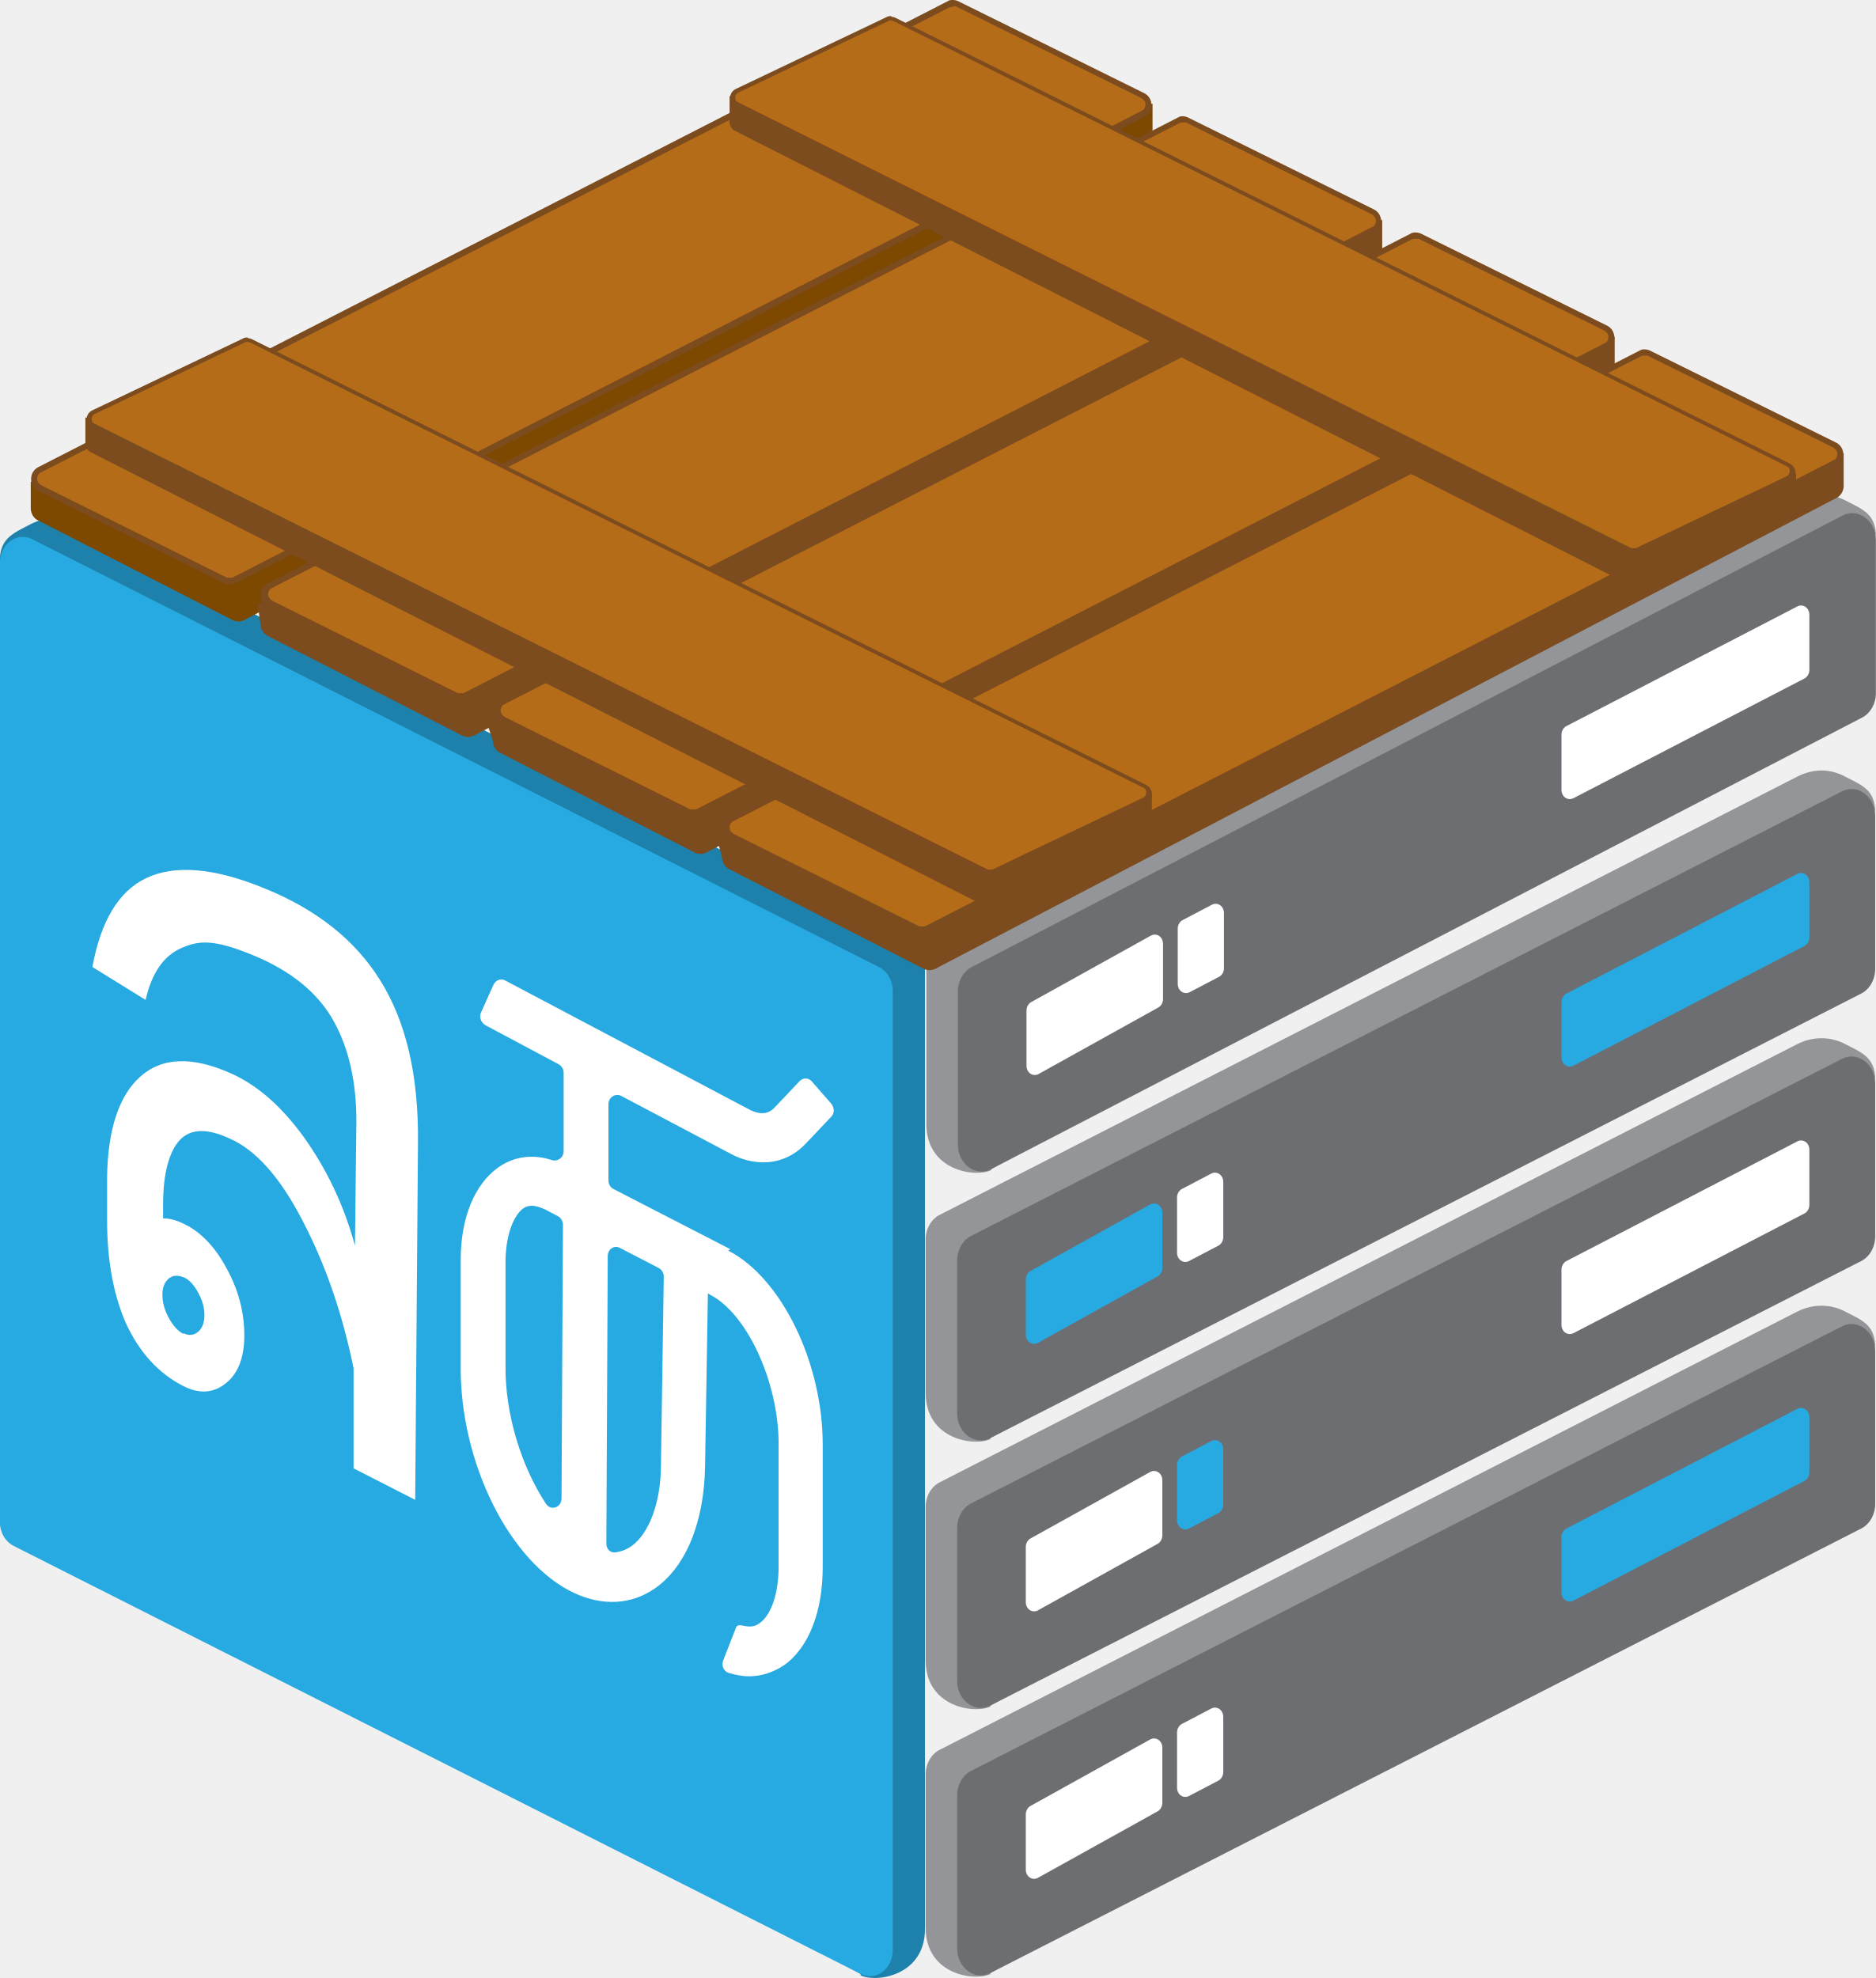
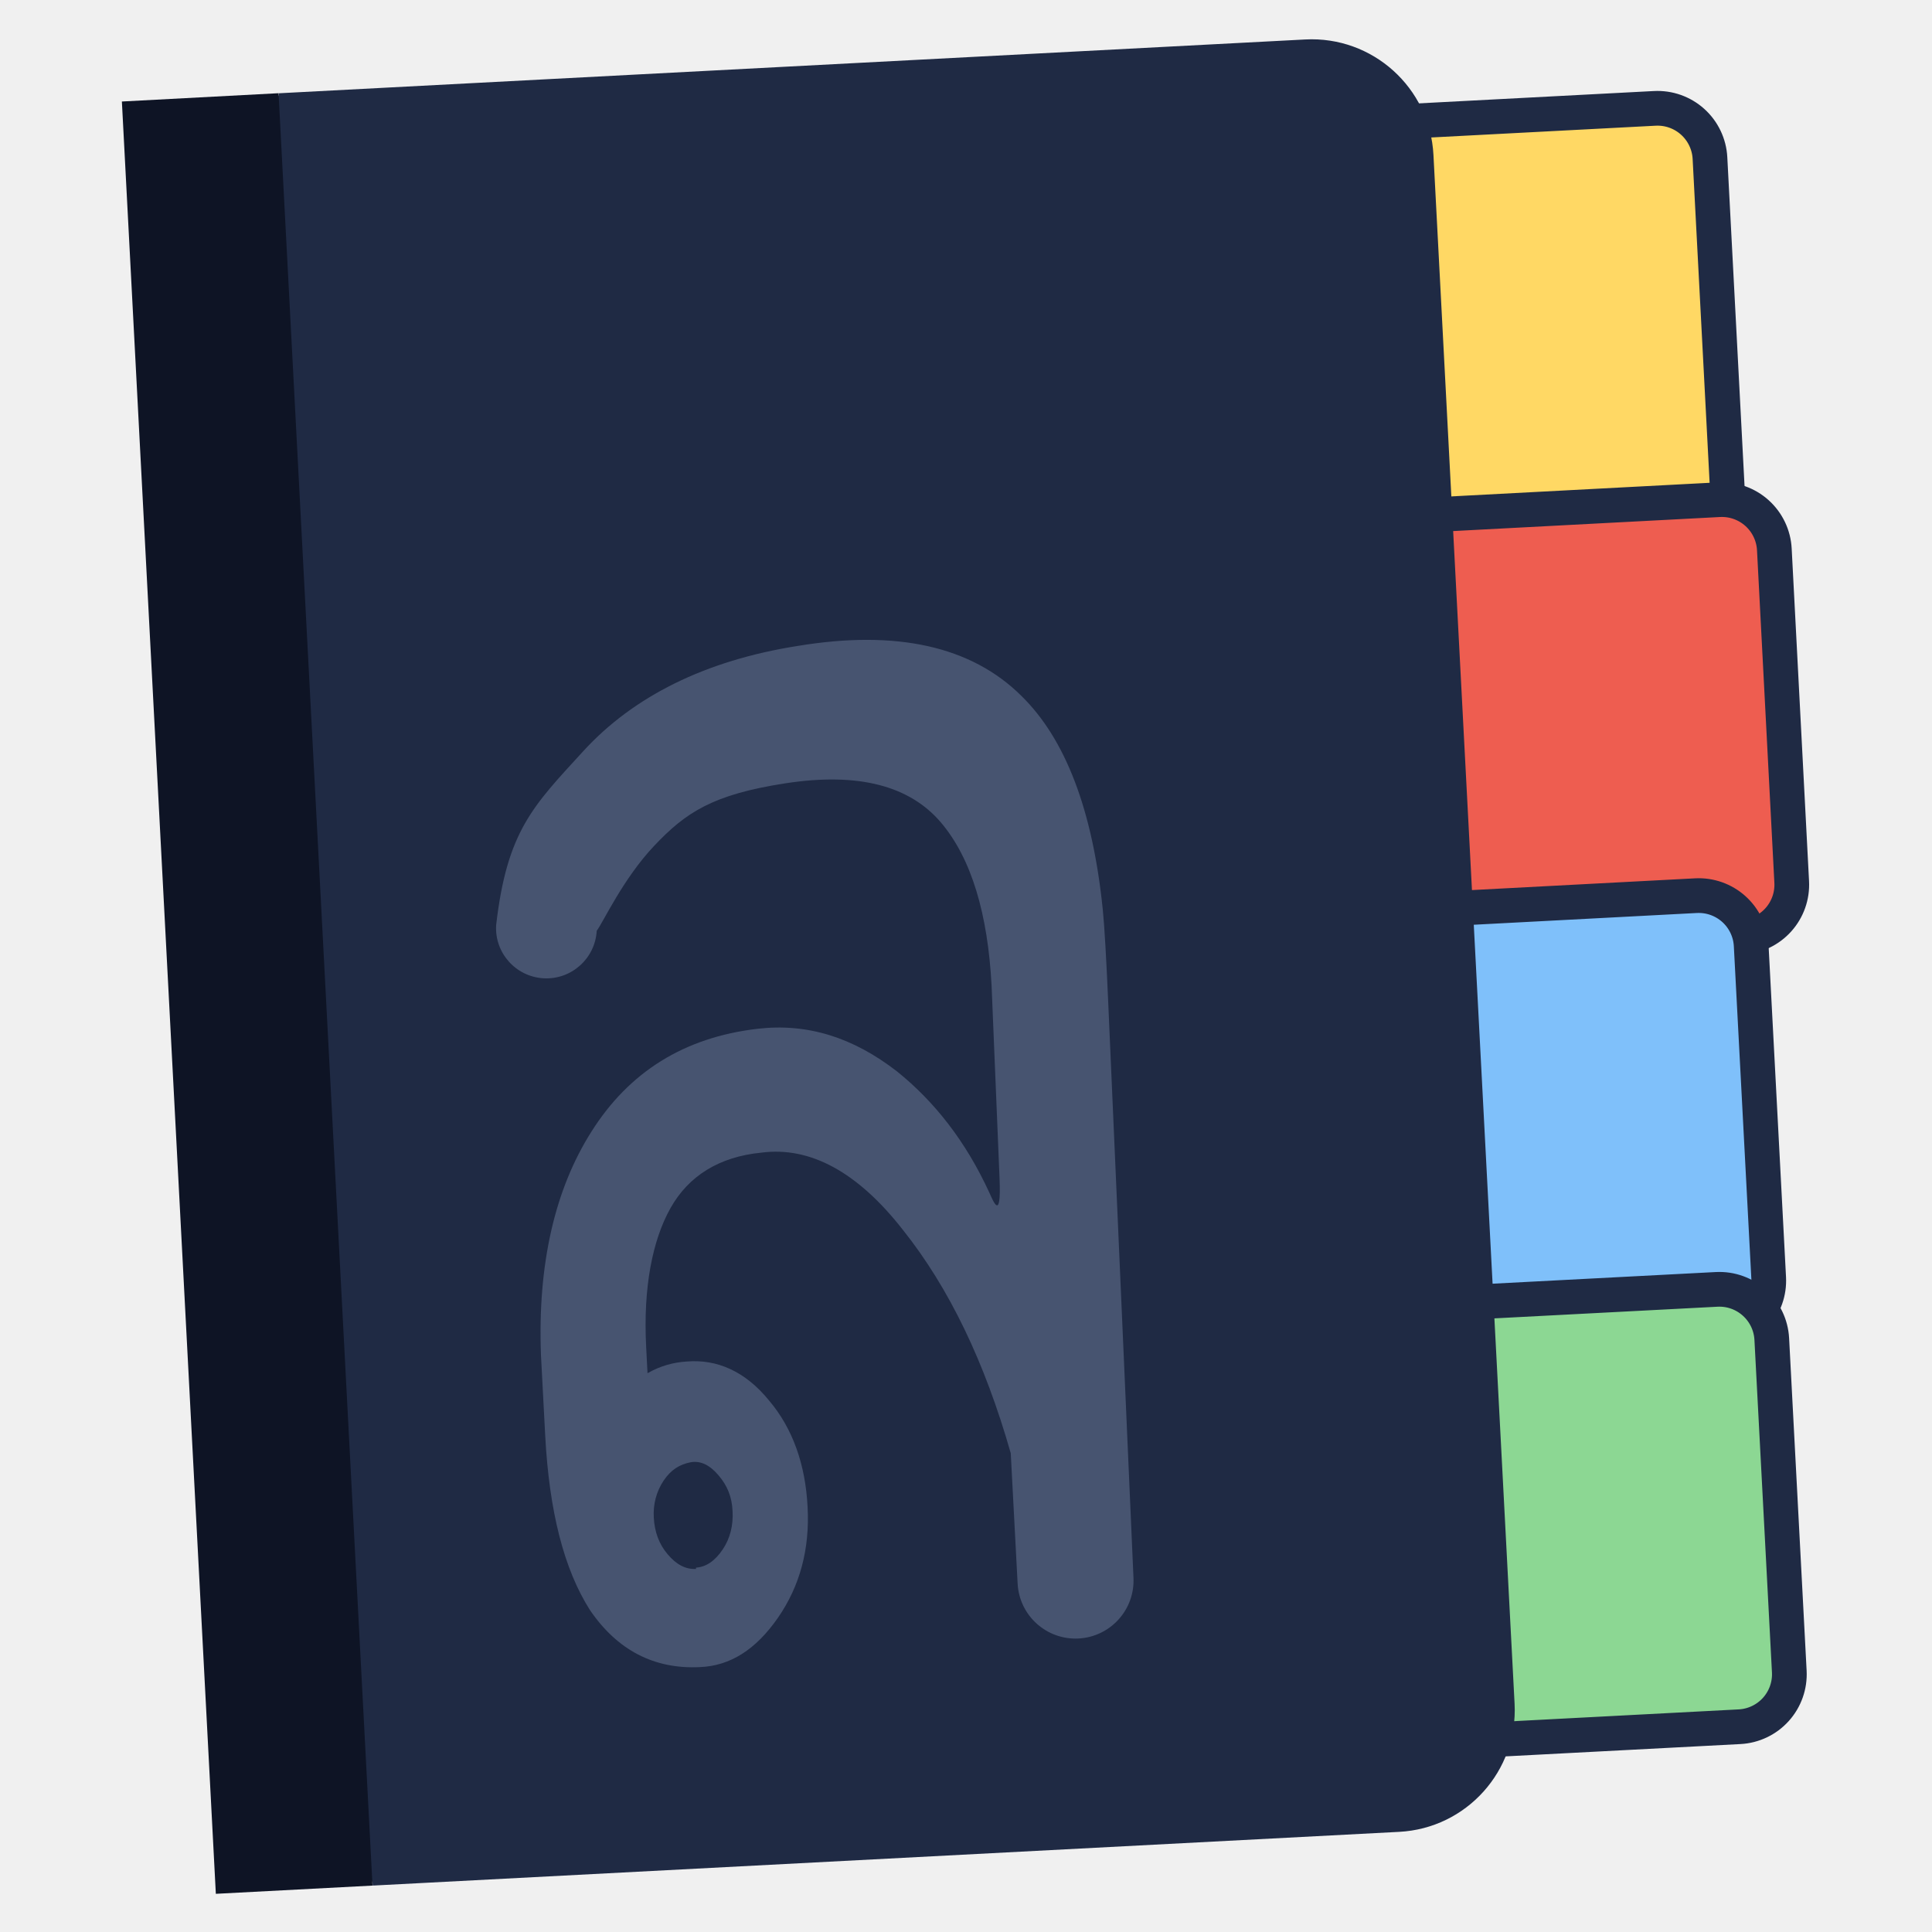
- <svg xmlns="http://www.w3.org/2000/svg" version="1.1" viewBox="0 0 70.882 74.74">
-   <g transform="translate(115.89 -14.817)">
-     <g transform="matrix(.26458 0 0 .26458 -133.91 5.9002)" stroke-width="0px">
-       <path class="cls-2" d="m209.6 200.7 119.8-67.7c1.2-0.6 2-2 2-3.5l4.6-19.6c-0.2-2.9-2-3.5-4.3-4.7s-4.6-1.1-6.8 0l-122.5 63.6c-1.2 0.6-2 2-2 3.5v21.9c0 6.8 7.1 7.7 9.3 6.6z" fill="#939598" />
-       <path class="cls-4" d="m209.6 200.7 124.4-64.5c1.2-0.6 2-2 2-3.5v-21.9c0-2.7-2.5-4.6-4.7-3.5l-124.4 64.5c-1.2 0.6-2 2-2 3.5v21.9c0 2.7 2.5 4.6 4.7 3.5z" fill="#6d6e71" />
-       <path class="cls-10" d="m216.4 187.1 17.1-9.5c0.4-0.2 0.7-0.7 0.7-1.2v-7.9c0-1-0.9-1.6-1.7-1.2l-17.1 9.5c-0.4 0.2-0.7 0.7-0.7 1.2v7.9c0 1 0.9 1.6 1.7 1.2z" fill="#fff" />
-       <path class="cls-2" d="m209.5 239.1 119.8-66.7c1.2-0.6 2-2 2-3.5l4.6-19.6c-0.2-2.9-2-3.5-4.3-4.7s-4.6-1.1-6.8 0l-122.5 62.6c-1.2 0.6-2 2-2 3.5v21.9c0 6.8 7.1 7.7 9.3 6.6z" fill="#939598" />
-       <path class="cls-4" d="m209.5 239.1 124.4-63.5c1.2-0.6 2-2 2-3.5v-21.9c0-2.7-2.5-4.6-4.7-3.5l-124.4 63.5c-1.2 0.6-2 2-2 3.5v21.9c0 2.7 2.5 4.6 4.7 3.5z" fill="#6d6e71" />
-       <path class="cls-9" d="m216.3 225.5 17.1-9.5c0.4-0.2 0.7-0.7 0.7-1.2v-7.9c0-1-0.9-1.6-1.7-1.2l-17.1 9.5c-0.4 0.2-0.7 0.7-0.7 1.2v7.9c0 1 0.9 1.6 1.7 1.2z" fill="#27aae1" />
-       <path class="cls-2" d="m209.5 277.3 119.8-66.7c1.2-0.6 2-2 2-3.5l4.6-19.6c-0.2-2.9-2-3.5-4.3-4.7-2.1-1.1-4.6-1.1-6.8 0l-122.5 62.6c-1.2 0.6-2 2-2 3.5v21.9c0 6.8 7.1 7.7 9.3 6.6z" fill="#939598" />
-       <path class="cls-4" d="m209.5 277.3 124.4-63.5c1.2-0.6 2-2 2-3.5v-21.9c0-2.7-2.5-4.6-4.7-3.5l-124.4 63.5c-1.2 0.6-2 2-2 3.5v21.9c0 2.7 2.5 4.6 4.7 3.5z" fill="#6d6e71" />
-       <path class="cls-10" d="m216.3 263.7 17.1-9.5c0.4-0.2 0.7-0.7 0.7-1.2v-7.9c0-1-0.9-1.6-1.7-1.2l-17.1 9.5c-0.4 0.2-0.7 0.7-0.7 1.2v7.9c0 1 0.9 1.6 1.7 1.2z" fill="#fff" />
-       <path class="cls-2" d="m209.5 315.5 119.8-66.7c1.2-0.6 2-2 2-3.5l4.6-19.6c-0.2-2.9-2-3.5-4.3-4.7-2.1-1.1-4.6-1.1-6.8 0l-122.5 62.6c-1.2 0.6-2 2-2 3.5v21.9c0 6.8 7.1 7.7 9.3 6.6z" fill="#939598" />
-       <path class="cls-4" d="m209.5 315.5 124.4-63.5c1.2-0.6 2-2 2-3.5v-21.9c0-2.7-2.5-4.6-4.7-3.5l-124.4 63.5c-1.2 0.6-2 2-2 3.5v21.9c0 2.7 2.5 4.6 4.7 3.5z" fill="#6d6e71" />
-       <g fill="#fff">
-         <path class="cls-10" d="m216.3 301.9 17.1-9.5c0.4-0.2 0.7-0.7 0.7-1.2v-7.9c0-1-0.9-1.6-1.7-1.2l-17.1 9.5c-0.4 0.2-0.7 0.7-0.7 1.2v7.9c0 1 0.9 1.6 1.7 1.2z" />
-         <path class="cls-10" d="m238 175.4 4.2-2.2c0.4-0.2 0.7-0.7 0.7-1.2v-7.9c0-1-0.9-1.6-1.7-1.2l-4.2 2.2c-0.4 0.2-0.7 0.7-0.7 1.2v7.9c0 1 0.9 1.6 1.7 1.2z" />
-         <path class="cls-10" d="m237.9 213.8 4.2-2.2c0.4-0.2 0.7-0.7 0.7-1.2v-7.9c0-1-0.9-1.6-1.7-1.2l-4.2 2.2c-0.4 0.2-0.7 0.7-0.7 1.2v7.9c0 1 0.9 1.6 1.7 1.2z" />
-       </g>
-       <path class="cls-9" d="m237.9 252 4.2-2.2c0.4-0.2 0.7-0.7 0.7-1.2v-7.9c0-1-0.9-1.6-1.7-1.2l-4.2 2.2c-0.4 0.2-0.7 0.7-0.7 1.2v7.9c0 1 0.9 1.6 1.7 1.2z" fill="#27aae1" />
-       <path class="cls-10" d="m237.9 290.2 4.2-2.2c0.4-0.2 0.7-0.7 0.7-1.2v-7.9c0-1-0.9-1.6-1.7-1.2l-4.2 2.2c-0.4 0.2-0.7 0.7-0.7 1.2v7.9c0 1 0.9 1.6 1.7 1.2z" fill="#fff" />
-       <path class="cls-9" d="m292.8 185.9 33-17.1c0.4-0.2 0.7-0.7 0.7-1.2v-7.9c0-1-0.9-1.6-1.7-1.2l-33 17.1c-0.4 0.2-0.7 0.7-0.7 1.2v7.9c0 1 0.9 1.6 1.7 1.2z" fill="#27aae1" />
-       <path class="cls-10" d="m292.8 224.1 33-17.1c0.4-0.2 0.7-0.7 0.7-1.2v-7.9c0-1-0.9-1.6-1.7-1.2l-33 17.1c-0.4 0.2-0.7 0.7-0.7 1.2v7.9c0 1 0.9 1.6 1.7 1.2z" fill="#fff" />
-       <path class="cls-10" d="m292.8 147.7 33-17.1c0.4-0.2 0.7-0.7 0.7-1.2v-7.9c0-1-0.9-1.6-1.7-1.2l-33 17.1c-0.4 0.2-0.7 0.7-0.7 1.2v7.9c0 1 0.9 1.6 1.7 1.2z" fill="#fff" />
-       <path class="cls-9" d="m292.8 262.3 33-17.1c0.4-0.2 0.7-0.7 0.7-1.2v-7.9c0-1-0.9-1.6-1.7-1.2l-33 17.1c-0.4 0.2-0.7 0.7-0.7 1.2v7.9c0 1 0.9 1.6 1.7 1.2z" fill="#27aae1" />
-       <path class="cls-8" d="m191 315.6-116.4-64.2c-1.2-0.6-2-1.9-2-3.4l-4.5-134.7c0.2-2.8 2-3.5 4.3-4.7s4.6-1.1 6.7 0l119.1 60.2c1.2 0.6 2 1.9 2 3.4v137c0 6.7-7 7.7-9.2 6.6z" fill="#1e81ab" />
-       <path class="cls-9" d="m191 315.6-120.9-61.1c-1.2-0.6-2-1.9-2-3.4v-137c0-2.7 2.4-4.5 4.6-3.4l120.9 61.1c1.2 0.6 2 1.9 2 3.4v137c0 2.7-2.4 4.5-4.6 3.4z" fill="#27aae1" />
-       <path class="cls-3" d="m72.5 102.5v3.8c0 0.7 0.4 1.4 1 1.7l27.9 14.3c0.5 0.2 1 0.2 1.5 0l128.8-67.4c0.6-0.3 1-1 1-1.7v-4.7" fill="#7d4901" />
-       <path class="cls-5" d="m100.9 116.7c-0.2 0-0.4 0-0.6-0.1l-26.5-13.2c-0.5-0.2-0.8-0.7-0.8-1.3s0.3-1.1 0.8-1.3l129.8-66.5c0.2 0 0.4-0.1 0.6-0.1s0.4 0 0.6 0.1l26.5 13.1c0.5 0.2 0.8 0.7 0.8 1.3s-0.3 1.1-0.8 1.3l-129.8 66.6c-0.2 0-0.4 0.1-0.6 0.1z" fill="#b56c19" />
-       <path class="cls-1" d="m204.2 34.6h0.4l26.5 13.1c0.3 0.2 0.6 0.5 0.6 0.9s-0.2 0.8-0.5 0.9l-129.9 66.7h-0.4-0.4l-26.5-13.2c-0.3-0.2-0.6-0.5-0.6-0.9s0.2-0.8 0.5-0.9l129.9-66.5h0.4m0-1c-0.3 0-0.5 0-0.8 0.2l-129.8 66.5c-1.4 0.7-1.4 2.7 0 3.4l26.5 13.2c0.2 0.1 0.5 0.2 0.8 0.2s0.5 0 0.8-0.2l129.8-66.6c1.4-0.7 1.4-2.7 0-3.4l-26.5-13.1c-0.2-0.1-0.5-0.2-0.8-0.2z" fill="#7c4b1e" />
-       <path class="cls-1" d="m104.9 119.9 0.4 2.9c0 0.7 0.4 1.4 1 1.7l27.9 14.3c0.5 0.2 1 0.2 1.5 0l128.8-67.3c0.6-0.3 1-1 1-1.7v-4.7" fill="#7c4b1e" />
-       <path class="cls-5" d="m133.8 133.3c-0.2 0-0.4 0-0.6-0.1l-26.5-13.2c-0.5-0.2-0.8-0.7-0.8-1.3s0.3-1.1 0.8-1.3l129.8-66.5c0.2 0 0.4-0.1 0.6-0.1s0.4 0 0.6 0.1l26.5 13.1c0.5 0.2 0.8 0.7 0.8 1.3s-0.3 1.1-0.8 1.3l-129.8 66.6c-0.2 0-0.4 0.1-0.6 0.1z" fill="#b56c19" />
-       <path class="cls-1" d="m237.1 51.2h0.4l26.5 13.1c0.3 0.2 0.6 0.5 0.6 0.9s-0.2 0.8-0.5 0.9l-129.8 66.6h-0.4-0.4l-26.5-13.2c-0.3-0.2-0.6-0.5-0.6-0.9s0.2-0.8 0.5-0.9l129.8-66.5h0.4m0-0.9c-0.3 0-0.5 0-0.8 0.2l-129.9 66.5c-1.4 0.7-1.4 2.7 0 3.4l26.5 13.2c0.2 0.1 0.5 0.2 0.8 0.2s0.5 0 0.8-0.2l129.8-66.6c1.4-0.7 1.4-2.7 0-3.4l-26.5-13.1c-0.2-0.1-0.5-0.2-0.8-0.2z" fill="#7c4b1e" />
-       <path class="cls-1" d="m137.5 136.5 1 3c0 0.7 0.4 1.4 1 1.7l27.9 14.3c0.5 0.2 1 0.2 1.5 0l128.8-67.3c0.6-0.3 1-1 1-1.7v-4.7" fill="#7c4b1e" />
-       <path class="cls-5" d="m166.9 150c-0.2 0-0.4 0-0.6-0.1l-26.5-13.2c-0.5-0.2-0.8-0.7-0.8-1.3s0.3-1.1 0.8-1.3l129.8-66.5c0.2 0 0.4-0.1 0.6-0.1s0.4 0 0.6 0.1l26.5 13.1c0.5 0.2 0.8 0.7 0.8 1.3s-0.3 1.1-0.8 1.3l-129.8 66.6c-0.2 0-0.4 0.1-0.6 0.1z" fill="#b56c19" />
-       <path class="cls-1" d="m270.3 67.8h0.4l26.5 13.1c0.3 0.2 0.6 0.5 0.6 0.9s-0.2 0.8-0.5 0.9l-129.8 66.6h-0.4-0.4l-26.5-13.2c-0.3-0.2-0.6-0.5-0.6-0.9s0.2-0.8 0.5-0.9l129.8-66.5h0.4m0-0.9c-0.3 0-0.5 0-0.8 0.2l-129.8 66.5c-1.4 0.7-1.4 2.7 0 3.4l26.5 13.2c0.2 0.1 0.5 0.2 0.8 0.2s0.5 0 0.8-0.2l129.8-66.6c1.4-0.7 1.4-2.7 0-3.4l-26.5-13.1c-0.2-0.1-0.5-0.2-0.8-0.2z" fill="#7c4b1e" />
-       <path class="cls-1" d="m170.5 153.4 0.7 2.7c0 0.7 0.4 1.4 1 1.7l27.9 14.3c0.5 0.2 1 0.2 1.5 0l128.8-67.3c0.6-0.3 1-1 1-1.7v-4.7" fill="#7c4b1e" />
-       <path class="cls-5" d="m199.6 166.6c-0.2 0-0.4 0-0.6-0.1l-26.5-13.2c-0.5-0.2-0.8-0.7-0.8-1.3s0.3-1.1 0.8-1.3l129.8-66.5c0.2 0 0.4-0.1 0.6-0.1s0.4 0 0.6 0.1l26.5 13.1c0.5 0.2 0.8 0.7 0.8 1.3s-0.3 1.1-0.8 1.3l-129.8 66.6c-0.2 0-0.4 0.1-0.6 0.1z" fill="#b56c19" />
-       <path class="cls-1" d="m303 84.5h0.4l26.5 13.1c0.3 0.2 0.6 0.5 0.6 0.9s-0.2 0.8-0.5 0.9l-129.8 66.6h-0.4-0.4l-26.5-13.2c-0.3-0.2-0.6-0.5-0.6-0.9s0.2-0.8 0.5-0.9l129.8-66.5h0.4m0-0.9c-0.3 0-0.5 0-0.8 0.2l-129.8 66.5c-1.4 0.7-1.4 2.7 0 3.4l26.5 13.2c0.2 0.1 0.5 0.2 0.8 0.2s0.5 0 0.8-0.2l129.8-66.6c1.4-0.7 1.4-2.7 0-3.4l-26.5-13.1c-0.2-0.1-0.5-0.2-0.8-0.2z" fill="#7c4b1e" />
-       <path class="cls-7" d="m187.8 38.2" fill="#58595b" />
-       <path class="cls-7" d="m187.8 40.7" fill="#58595b" />
-       <path class="cls-1" d="m232.6 147.3v2.9c0 0.6-0.3 1.1-0.8 1.3l-22.8 11.1c-0.4 0.2-0.9 0.2-1.2 0l-126.7-64.3c-0.5-0.2-0.8-0.8-0.8-1.3v-3.7" fill="#7c4b1e" />
-       <path class="cls-5" d="m209.5 158.5c-0.2 0-0.3 0-0.5-0.1l-127.6-63.7c-0.4-0.2-0.6-0.6-0.6-1s0.2-0.8 0.6-1l21.6-10.3c0.2 0 0.3-0.1 0.5-0.1s0.3 0 0.5 0.1l127.6 63.6c0.4 0.2 0.6 0.6 0.6 1s-0.2 0.8-0.6 1l-21.6 10.3c-0.2 0-0.3 0.1-0.5 0.1z" fill="#b56c19" />
-       <path class="cls-1" d="m103.5 82.6h0.3l127.6 63.6c0.3 0.1 0.4 0.4 0.4 0.7s-0.2 0.6-0.4 0.7l-21.6 10.3h-0.3-0.3l-127.6-63.7c-0.3-0.1-0.4-0.4-0.4-0.7s0.2-0.6 0.5-0.7l21.6-10.3h0.3m-0.1-0.6c-0.2 0-0.4 0-0.6 0.1l-21.6 10.3c-1.1 0.5-1.1 2.1 0 2.7l127.6 63.7c0.2 0.1 0.4 0.2 0.7 0.2s0.4 0 0.6-0.1l21.6-10.3c1.1-0.5 1.1-2.1 0-2.7l-127.6-63.6c-0.2-0.1-0.4-0.2-0.7-0.2z" fill="#7c4b1e" />
-       <path class="cls-1" d="m324.6 101.4v2.9c0 0.6-0.3 1.1-0.8 1.3l-22.8 11.1c-0.4 0.2-0.9 0.2-1.2 0l-126.7-64.3c-0.5-0.2-0.8-0.8-0.8-1.3v-3.7" fill="#7c4b1e" />
-       <path class="cls-5" d="m301.4 112.5c-0.2 0-0.3 0-0.5-0.1l-127.6-63.7c-0.4-0.2-0.6-0.6-0.6-1s0.2-0.8 0.6-1l21.6-10.3c0.2 0 0.3-0.1 0.5-0.1s0.3 0 0.5 0.1l127.6 63.6c0.4 0.2 0.6 0.6 0.6 1s-0.2 0.8-0.6 1l-21.6 10.3c-0.2 0-0.3 0.1-0.5 0.1z" fill="#b56c19" />
-       <path class="cls-1" d="m195.4 36.7h0.3l127.6 63.6c0.3 0.1 0.4 0.4 0.4 0.7s-0.2 0.6-0.4 0.7l-21.6 10.3h-0.3-0.3l-127.6-63.7c-0.3-0.1-0.4-0.4-0.4-0.7s0.2-0.6 0.5-0.7l21.6-10.3h0.3m-0.1-0.6c-0.2 0-0.4 0-0.6 0.1l-21.6 10.3c-1.1 0.5-1.1 2.1 0 2.7l127.6 63.7c0.2 0.1 0.4 0.2 0.7 0.2s0.4 0 0.6-0.1l21.6-10.3c1.1-0.5 1.1-2.1 0-2.7l-127.6-63.6c-0.2-0.1-0.4-0.2-0.7-0.2z" fill="#7c4b1e" />
-       <path class="cls-10" d="m172.4 212.1-16.7-8.6c-0.4-0.2-0.7-0.7-0.7-1.2v-10.9c0-1 1-1.6 1.8-1.2l15.7 8.3c1.5 0.8 3.1 1.2 4.6 1.2 2.3 0 4.4-0.9 6.1-2.7l3.6-3.8c0.5-0.5 0.5-1.3 0-1.9l-2.8-3.2c-0.5-0.5-1.2-0.5-1.7 0l-3.6 3.8c-0.3 0.3-1.3 1.4-3.5 0.3l-35-18.5c-0.6-0.3-1.3 0-1.6 0.6l-1.8 4c-0.3 0.7 0 1.4 0.6 1.8l10.5 5.6c0.4 0.2 0.7 0.7 0.7 1.2v11.2c0 0.9-0.8 1.5-1.6 1.3-2.7-0.9-5.4-0.6-7.7 1-3.4 2.4-5.4 7.2-5.4 13.2v14.9c-0.2 14 7 28.4 16.2 32.7 4.1 1.9 8.2 1.7 11.6-0.7 4.4-3.1 7-9.5 7.1-17.5l0.4-24.6 0.3 0.2c5.3 2.7 9.8 12.5 9.8 21.3v17.5c0 4.6-1.4 7.2-2.7 8.1-0.3 0.2-0.9 0.7-2.2 0.4s-1.1 0.2-1.4 0.8l-1.6 4.1c-0.3 0.7 0 1.5 0.7 1.8 1 0.3 2 0.5 3 0.5 1.8 0 3.5-0.6 5-1.6 3.5-2.5 5.5-7.6 5.5-14v-17.5c0-11.7-5.9-23.8-13.5-27.7zm-32.1 16.4v-14.9c0.1-4.1 1.4-6.5 2.5-7.3 0.4-0.3 0.8-0.4 1.3-0.4s1.1 0.2 1.8 0.5l1.9 1c0.4 0.2 0.7 0.7 0.7 1.2l-0.2 39.1c0 1.3-1.5 1.8-2.2 0.8-3.5-5.3-5.9-12.8-5.8-19.9zm22.2 14.3c0 5.5-1.7 9.9-4.2 11.7-0.7 0.5-1.5 0.8-2.3 0.9s-1.3-0.5-1.3-1.3l0.2-41c0-1 0.9-1.6 1.7-1.2l5.6 2.9c0.4 0.2 0.7 0.7 0.7 1.2l-0.4 26.9z" fill="#fff" />
-       <path class="cls-10" d="m127.4 247.9-8.8-4.5v-14.3c-1.6-7.8-4-14.8-7.3-21.1-3.2-6.2-6.7-10.1-10.4-11.7-3.2-1.5-5.6-1.4-7.1 0.2s-2.4 4.7-2.4 9.2v2c1 0 2 0.3 3 0.8 2.3 1.1 4.4 3.2 6.1 6.4 1.7 3.1 2.5 6.3 2.5 9.5s-0.9 5.5-2.7 6.9-3.8 1.5-6.1 0.3c-3.5-1.8-6.2-4.8-8.1-8.9-1.8-4.1-2.7-9-2.7-14.8v-6.1c0.1-6.8 1.7-11.6 4.7-14.3 3.1-2.8 7.4-3 13-0.5 3.8 1.7 7.2 4.7 10.4 9.1 3.2 4.5 5.7 9.6 7.3 15.5l0.2-17.8c0-5.4-1-10.2-3.2-14.2s-6-7.2-11.6-9.5-7.7-2.1-10.2-1-4.2 3.5-5.1 7.4l-7.6-4.7c1.2-6.5 3.7-10.8 7.7-12.7s9.6-1.5 16.7 1.4c7.5 3 13.1 7.4 16.7 13.2 3.7 5.9 5.5 13.6 5.4 23.2l-0.4 51.1zm-33.1-23.8c0.8 0.4 1.5 0.3 2.1-0.2s0.9-1.3 0.9-2.4-0.3-2.1-0.9-3.2-1.3-1.9-2.1-2.2-1.5-0.3-2.1 0.2-0.9 1.3-0.9 2.3c0 1.1 0.3 2.2 0.9 3.3s1.3 1.9 2.1 2.3z" fill="#fff" />
-     </g>
+ <svg xmlns="http://www.w3.org/2000/svg" viewBox="0 0 256 256">
+   <defs>
+     <clipPath id="fieldworks-lite-tiny-cover">
+       <path d="M16.15,13.45 L172.95,5.23 A16.16,16.16 0 0 1 189.94,20.53 L200.69,225.74 A16.16,16.16 0 0 1 185.4,242.73 L28.6,250.94 Z" />
+     </clipPath>
+   </defs>
+   <path fill="#ffd864" stroke="#1f2a44" stroke-width="4.6" stroke-linejoin="round" d="M175.21,16.67 L219.26,14.36 A6.96,6.96 0 0 1 226.58,20.95 L228.89,65 A6.96,6.96 0 0 1 222.29,72.32 L178.25,74.63 A6.96,6.96 0 0 1 170.93,68.03 L168.61,23.99 A6.96,6.96 0 0 1 175.21,16.67 Z" />
+   <path fill="#EE5D50" stroke="#1f2a44" stroke-width="4.6" stroke-linejoin="round" d="M183.74,68.53 L227.79,66.21 A6.96,6.96 0 0 1 235.11,72.8 L237.41,116.85 A6.96,6.96 0 0 1 230.83,124.18 L186.77,126.48 A6.96,6.96 0 0 1 179.46,119.89 L177.15,75.84 A6.96,6.96 0 0 1 183.74,68.53 Z" />
+   <path fill="#7fc0fa" stroke="#1f2a44" stroke-width="4.6" stroke-linejoin="round" d="M180.67,121 L224.72,118.68 A6.96,6.96 0 0 1 232.04,125.27 L234.36,169.33 A6.96,6.96 0 0 1 227.76,176.65 L183.72,178.95 A6.96,6.96 0 0 1 176.39,172.36 L174.08,128.31 A6.96,6.96 0 0 1 180.67,121 Z" />
+   <path fill="#8cd793" stroke="#1f2a44" stroke-width="4.6" stroke-linejoin="round" d="M183.41,173.15 L227.46,170.85 A6.96,6.96 0 0 1 234.77,177.44 L237.09,221.48 A6.96,6.96 0 0 1 230.5,228.8 L186.44,231.11 A6.96,6.96 0 0 1 179.12,224.53 L176.82,180.47 A6.96,6.96 0 0 1 183.41,173.15 Z" />
+   <path fill="#1f2a44" d="M49.36,249.47 L43.5,237.62 L32.62,30.38 L32.38,25.12 L36.94,12.57 L36.93,12.36 L172.95,5.23 A16.16,16.16 0 0 1 189.94,20.53 L200.69,225.74 A16.16,16.16 0 0 1 185.4,242.73 L49.38,249.85 Z" />
+   <path fill="#0e1425" d="M16.15,13.45 L36.91,12.35 L49.36,249.85 L28.6,250.94 Z" />
+   <g clip-path="url(#fieldworks-lite-tiny-cover)">
+     <path fill="#475470" d="M150.19,209.03 C150.41,213.27 147.16,216.88 142.92,217.11 C138.67,217.33 135.06,214.07 134.84,209.83 L133.93,192.56 C130.5,180.53 125.79,170.67 119.61,162.93 C113.61,155.26 107.31,151.89 100.89,152.73 C95.32,153.27 91.25,155.8 88.85,160.07 C86.45,164.33 85.21,170.62 85.62,178.47 L85.8,181.96 C87.5,180.98 89.23,180.52 90.97,180.41 C94.97,180.07 98.73,181.67 101.91,185.58 C105.07,189.32 106.73,194.1 107.01,199.69 C107.31,205.27 105.99,210.17 103.07,214.38 C100.14,218.59 96.76,220.74 92.73,220.9 C86.63,221.2 81.77,218.62 78.17,213.34 C74.74,207.95 72.77,200.29 72.24,190.17 L71.68,179.53 C71.23,167.57 73.5,157.62 78.36,149.96 C83.35,142.04 90.64,137.46 100.37,136.32 C106.98,135.55 113.03,137.45 118.86,141.97 C123.82,145.96 127.97,151.22 131.11,158.07 C131.66,159.28 132.67,161.84 132.45,156.25 L131.39,130.59 C130.89,121.17 128.76,113.78 124.66,108.96 C120.55,104.15 113.81,102.3 104.09,103.79 C94.38,105.28 90.83,107.69 86.68,112.08 C82.54,116.45 79.88,122.3 79.07,123.33 C78.86,127 75.73,129.83 72.03,129.63 C68.35,129.42 65.53,126.28 65.74,122.6 C67.18,110.08 70.66,106.78 77.28,99.54 C83.9,92.3 93.45,87.5 105.76,85.58 C118.77,83.44 128.68,85.61 135.32,92.19 C141.18,97.91 144.79,107.34 146.13,120.58 C146.35,122.74 146.61,127.35 146.85,132.94 L150.19,209.03 Z M92.22,207.72 C93.62,207.63 94.79,206.76 95.77,205.3 C96.74,203.85 97.17,202.15 97.07,200.23 C96.98,198.31 96.37,196.87 95.25,195.54 C94.14,194.2 92.88,193.5 91.5,193.76 C90.1,194.03 88.92,194.72 87.94,196.18 C86.97,197.63 86.53,199.33 86.63,201.07 C86.73,202.99 87.33,204.61 88.46,205.94 C89.58,207.28 90.84,207.98 92.23,207.89 Z" />
  </g>
</svg>
